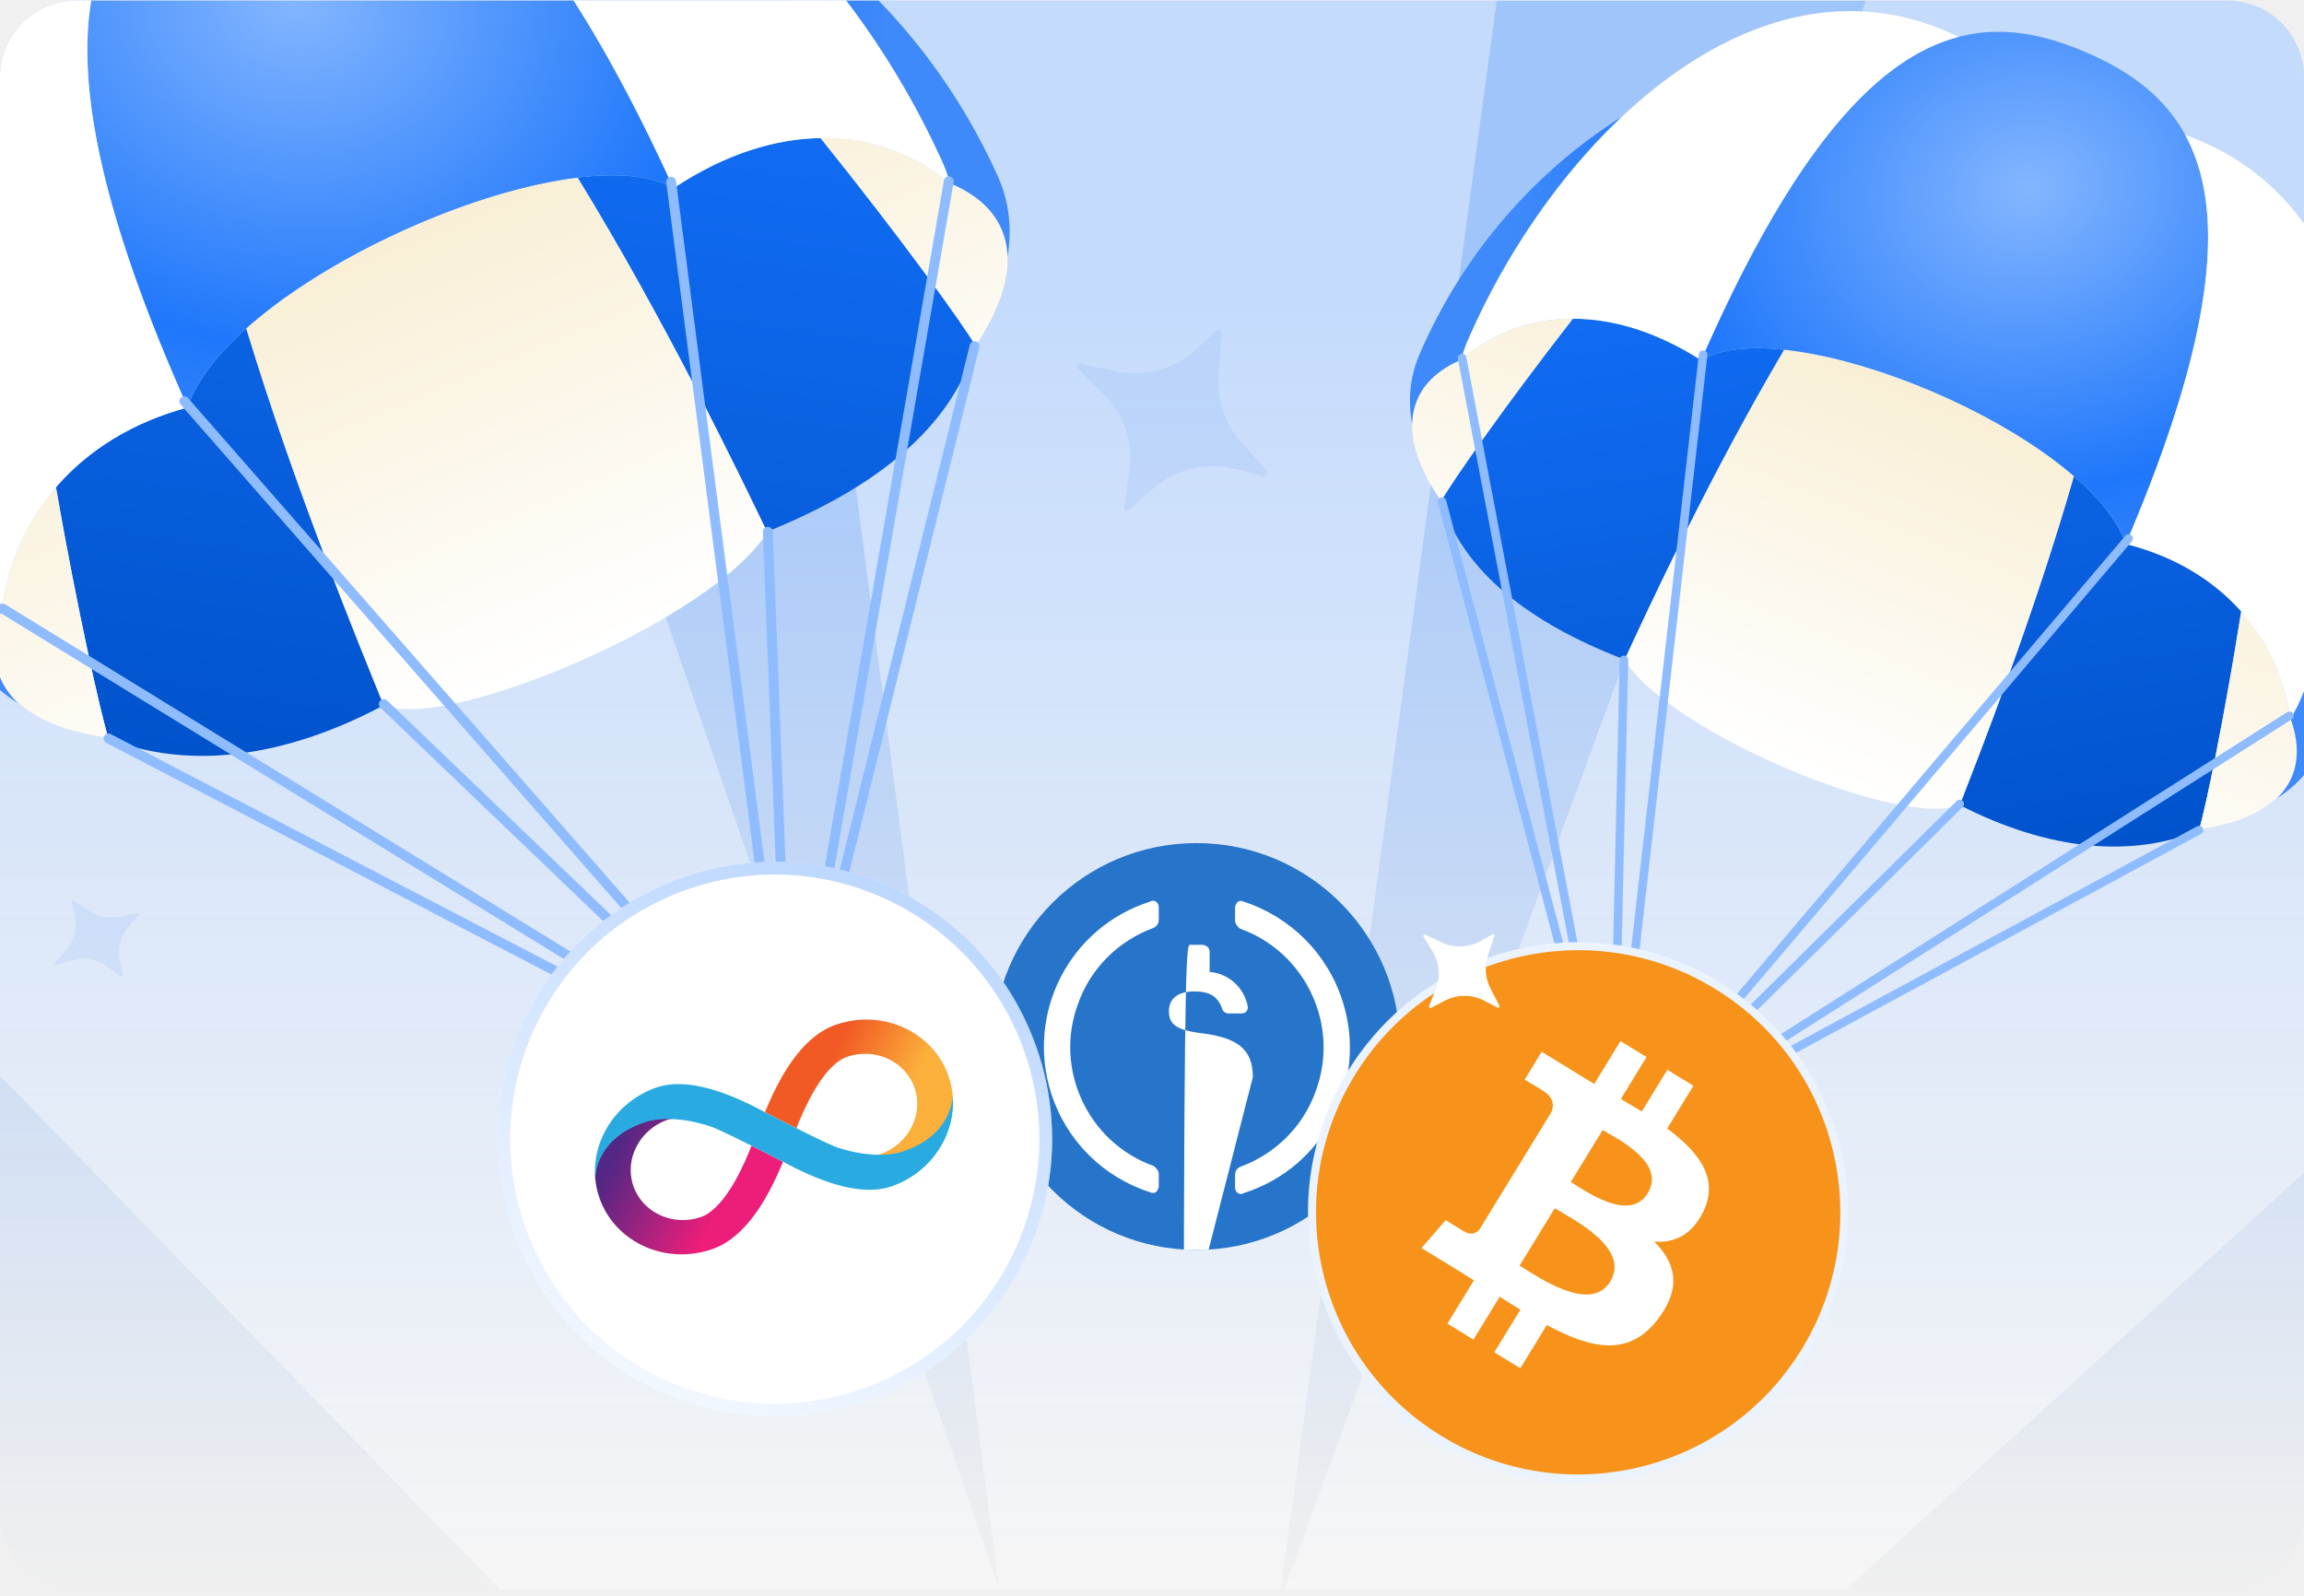
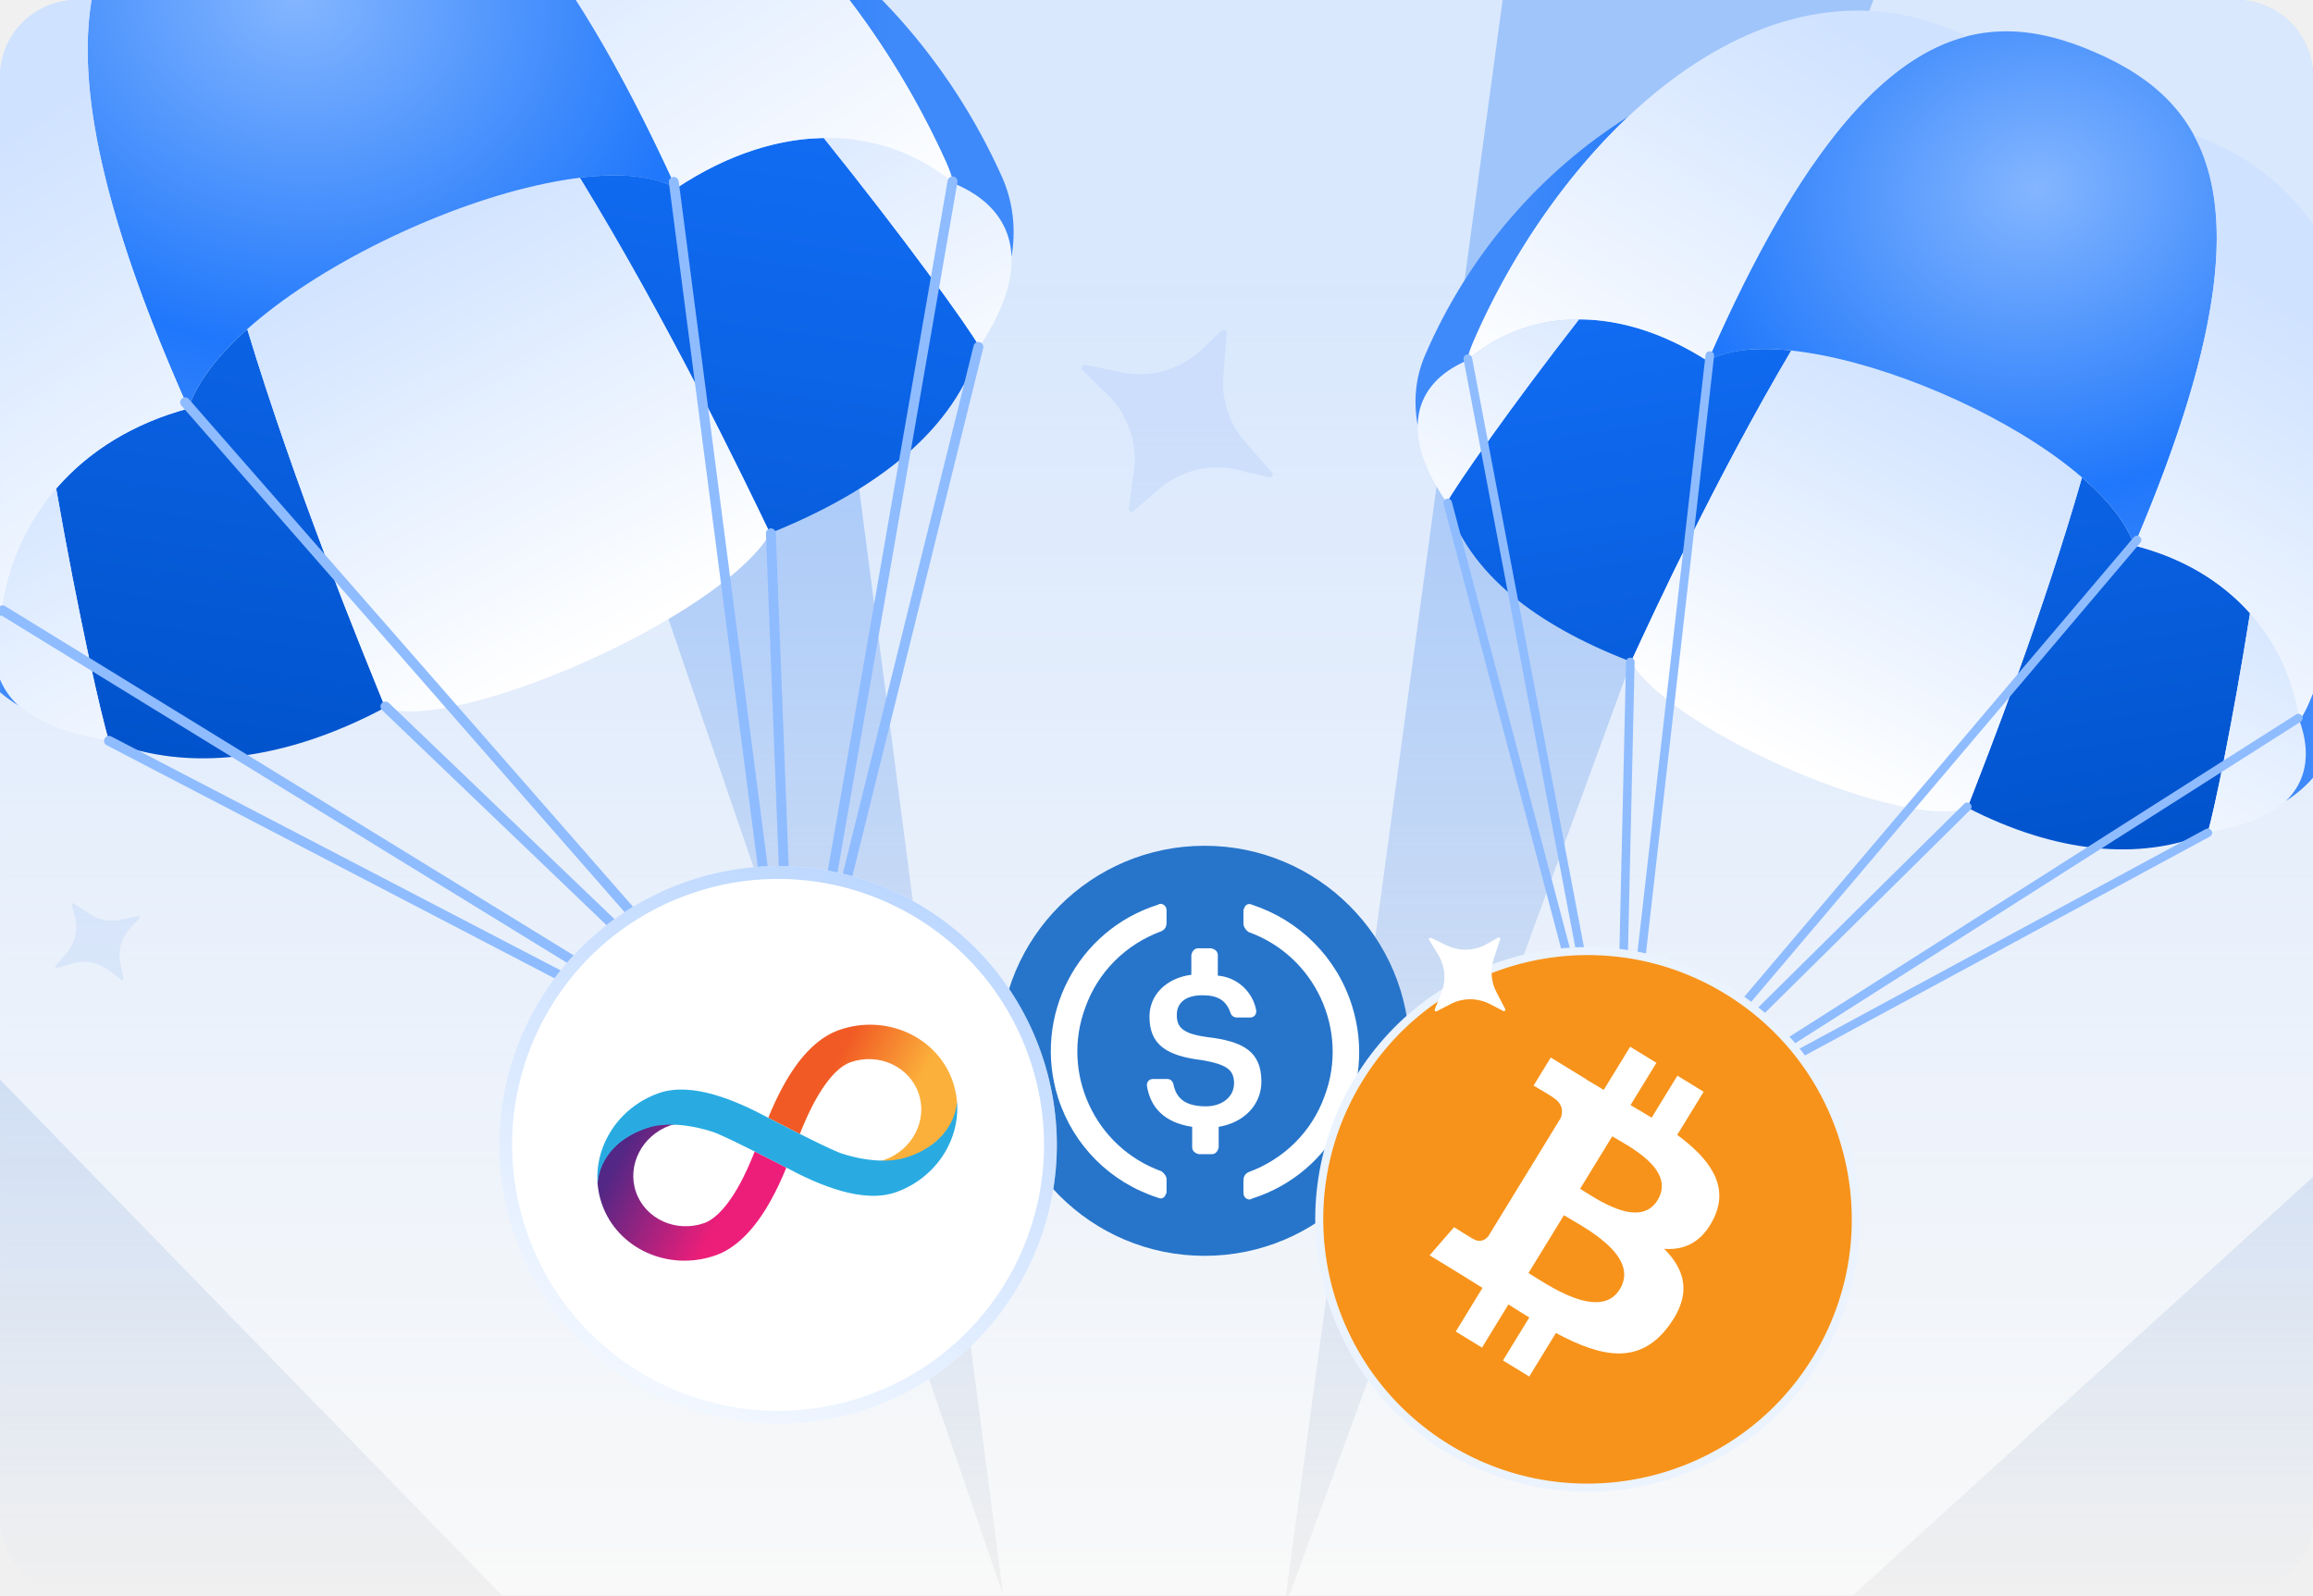
- <svg xmlns="http://www.w3.org/2000/svg" width="361" height="250" fill="none">
+ <svg xmlns="http://www.w3.org/2000/svg" width="361" height="249" fill="none">
  <g clip-path="url(#a)">
-     <rect width="361" height="249" y=".096" fill="url(#b)" fill-opacity=".7" rx="12" />
-     <g fill="#fff" opacity=".64">
-       <path d="m179.238 406.946 56.35-414.737-112.376.62 56.026 430.43z" opacity=".6" />
-       <path d="M181.763 355.377-108.006 57.595 61.587-27.913 194.25 358.955z" opacity=".6" />
-       <path d="M174.33 353.499 496.494 60.596 302.379-27.233 161.772 356.82z" opacity=".6" />
+     <rect width="361" height="249" x=".005" fill="url(#b)" fill-opacity=".7" rx="12" />
+     <path fill="#fff" d="m179.244 406.85 56.35-414.737-112.376.62 56.026 430.43V406.85Z" opacity=".6" />
+     <path fill="#fff" d="M181.769 355.281-108 57.5 61.593-28.008l132.663 386.867-12.487-3.578Z" opacity=".6" />
+     <path fill="#fff" d="M174.336 353.403 496.5 60.5 302.385-27.328 161.778 356.723l12.558-3.32Z" opacity=".6" />
+     <path fill="url(#c)" fill-rule="evenodd" d="M254.541 103.337c3.663-7.946 13.34-28.856 25.03-48.629-5.422-.576-10.028-.136-13.03 1.643v-.002c-7.021-4.503-13.873-6.5-20.096-6.501-10.503 13.477-19.131 25.807-20.637 28.597 3.487 11.112 13.919 19.07 28.424 24.7l.309.192Zm78.55-18.195c-1.201-3.526-4.129-7.155-8.144-10.626-6.298 21.994-14.704 43.316-17.886 51.543 13.687 7.042 26.878 8.387 37.488 3.947.948-3.054 3.975-17.587 6.62-34.294-4.393-4.929-10.49-8.665-18.078-10.57Zm12.711-52.151h-.001c.493 5.449.493 5.447.001 0Zm-50.009-21.569c-3.341 2.623-3.341 2.623.001 0h-.001Z" clip-rule="evenodd" />
+     <path fill="url(#d)" fill-rule="evenodd" d="M324.947 74.514c-11.283-9.761-31.145-18.29-45.376-19.807-11.691 19.774-21.368 40.683-25.031 48.629 7.231 11.531 43.618 26.466 52.521 22.721 3.182-8.227 11.59-29.554 17.886-51.543Zm26.161 21.584c-2.599 16.343-5.546 30.529-6.524 33.792 7.299-1.089 12.428-3.79 14.475-8.146 1.172-2.711 1.062-5.853-.168-9.279-.902-6.249-3.503-11.976-7.624-16.644l-.098-.11-.061.387ZM228.96 56.253c-3.34 1.45-5.705 3.521-6.878 6.23l-.077.187-.067.166-.062.166-.06.166-.056.169-.061.194-.048.168-.047.17-.043.166-.035.149-.036.17-.035.168-.01.054c-.02.107-.039.215-.056.325l-.025.174-.007.054c-.018.13-.032.262-.046.394l-.014.175-.005.055-.016.287-.008.185-.003.126c-.072 3.606 1.529 7.718 4.542 12.092 1.506-2.79 10.135-15.12 20.638-28.597-6.766-.003-12.792 2.353-17.485 6.407Z" clip-rule="evenodd" />
+     <path fill="url(#e)" fill-rule="evenodd" d="M254.13 18.196c-13.504 8.508-24.777 21.197-31.688 37.173-1.532 3.541-1.863 7.239-1.178 11.005.025-1.374.293-2.676.818-3.89 1.173-2.71 3.538-4.78 6.877-6.23.241-.973.567-1.941.981-2.9 5.608-12.96 14.069-25.614 24.19-35.158Zm115.603 51.717c-.475 13.366-4.038 27.459-9.401 39.853a18.369 18.369 0 0 1-1.441 2.7c1.23 3.427 1.34 6.569.167 9.278-.525 1.215-1.29 2.301-2.274 3.26 3.213-2.079 5.682-4.851 7.214-8.394 6.64-15.347 8.314-31.552 5.735-46.697Zm-36.642 15.228c22.72-53.134 12.043-69.132-6.184-77.017C308.68.239 289.71 3.41 266.54 56.349c13.683-8.107 60.688 11.59 66.551 28.792Z" clip-rule="evenodd" />
+     <path fill="url(#f)" fill-rule="evenodd" d="M342.395 21.044c6.104 11.179 5.283 29.985-9.304 64.095 14.805 3.72 23.936 14.404 25.8 27.326a18.42 18.42 0 0 0 1.441-2.7c14.027-32.421 15.748-76.46-17.937-88.721ZM306.885 5.68c-31.039-15.231-62.918 15.25-76.945 47.672-.414.96-.74 1.926-.98 2.9 9.009-7.782 22.925-9.307 37.58.095C281.415 22.36 294.559 8.886 306.885 5.68Z" clip-rule="evenodd" />
+     <path fill="#8FBCFF" fill-rule="evenodd" d="m263.053 168.468 43.525-43.038a.67.67 0 0 1 .941.953l-49.494 48.941 100.342-63.821a.67.67 0 0 1 .718 1.131l-91.603 58.261 76.754-41.491a.67.67 0 1 1 .636 1.177l-91.842 49.648-.001.001-.003.002-.003.001-.004.002-.001.001-.002.001-.002.001-.002.001-.002.002-.006.002-.001.001-.002.001-.003.001-.001.001-.003.001-.005.003-.003.001-.003.001-.004.002-.009.005-.006.002-.014.006h-.001l-.002.001-.005.002-.01.004-.006.002h-.001l-.008.003-.006.002h-.002l-.001.001-.007.002-.006.002h-.001l-.003.001-.001.001-.005.001-.004.001-.003.001-.003.001h-.002l-.003.001-.004.001-.003.001-.003.001h-.002l-.002.001h-.003l-.003.001-.004.001h-.002l-.001.001h-.003l-.003.001h-.003l-.004.001-.002.001h-.001l-.004.001h-.005l-.004.001h-.002l-.002.001-.005.001h-.003l-.004.001h-.004l-.006.001h-.002l-.004.001h-.004l-.006.001h-.002l-.005.001h-.008l-.003.001h-.011l-.005.001h-.012a.58.58 0 0 1-.125-.007h-.002l-.009-.001-.003-.001-.003-.001h-.006l-.003-.001-.002-.001-.006-.001-.017-.003-.015-.004-.009-.003-.007-.001-.009-.003h-.001v-.001l-.007-.001-.007-.003h-.002l-.002-.001-.004-.001-.002-.001-.001-.001h-.003l-.004-.002h-.003l-.001-.002h-.003l-.004-.002-.004-.002-.004-.001h-.001l-.002-.001-.004-.002-.005-.002-.003-.001-.004-.001-.004-.002-.004-.002-.003-.002-.004-.001-.004-.002-.004-.002-.004-.001-.003-.002-.003-.002-.005-.002-.003-.002-.003-.002-.004-.001-.004-.003-.005-.002-.002-.001-.002-.002-.006-.003-.003-.001-.055-.02-.011-.005-.002-.001h-.002l-.011-.005a.69.69 0 0 1-.24-.184v-.002l-.002-.003-.005-.005-.002-.002-.002-.002-.005-.008-.001-.002a.684.684 0 0 1-.084-.147l-.005-.015a.49.49 0 0 1-.034-.123l-.298-1.563-26.315-99.497a.67.67 0 0 1 1.294-.344l21.494 81.272-19.649-103.463a.67.67 0 0 1 1.317-.249l22.412 118.019 1.62-70.606a.67.67 0 0 1 1.339.032l-1.413 61.59 12.483-109.504a.67.67 0 0 1 1.331.152l-13.908 121.989 79.391-93.66a.67.67 0 1 1 1.021.865l-70.974 83.731Z" clip-rule="evenodd" />
+     <path fill="url(#g)" fill-rule="evenodd" d="M120.213 83.296c-4.363-9.086-15.888-32.998-29.711-55.562 6.235-.763 11.549-.339 15.039 1.656v-.002c8.007-5.314 15.863-7.738 23.031-7.852 12.341 15.335 22.503 29.382 24.288 32.57-3.816 12.861-15.688 22.218-32.296 28.964l-.351.226Zm-90.81-19.54c1.32-4.083 4.627-8.316 9.188-12.387 7.652 25.221 17.72 49.63 21.534 59.048-15.639 8.36-30.809 10.147-43.11 5.224-1.148-3.5-4.897-20.186-8.246-39.383 4.972-5.757 11.928-10.17 20.633-12.502ZM13.82 3.913c-.469 6.285-.47 6.284 0 0Zm57.214-25.748c3.896 2.962 3.896 2.962 0 0Z" clip-rule="evenodd" />
+     <path fill="url(#h)" fill-rule="evenodd" d="M38.591 51.368c12.822-11.448 35.547-21.63 51.912-23.635 13.823 22.566 25.347 46.477 29.71 55.563-8.121 13.413-49.765 31.273-60.087 27.121-3.815-9.42-13.885-33.834-21.535-59.05ZM8.847 76.703c3.29 18.778 6.94 35.066 8.126 38.806-8.428-1.122-14.385-4.141-16.821-9.122-1.4-3.101-1.33-6.722.025-10.691.926-7.215 3.82-13.858 8.482-19.309l.11-.13.078.446ZM148.83 28.6c3.873 1.609 6.635 3.953 8.035 7.052l.092.214.08.19.075.19.071.19.068.194.074.223.059.192.057.195.052.19.043.171.045.195.043.193.012.062c.026.123.049.248.071.374l.032.2.009.062c.023.15.041.301.059.453l.02.201.007.064c.008.11.017.22.023.33l.013.213.006.144c.149 4.153-1.622 8.918-5.014 14.011-1.785-3.185-11.947-17.233-24.289-32.568 7.794-.125 14.777 2.48 20.257 7.065Z" clip-rule="evenodd" />
+     <path fill="url(#i)" fill-rule="evenodd" d="M119.148-14.785c15.709 9.557 28.923 23.97 37.173 42.246 1.829 4.052 2.276 8.305 1.555 12.656-.054-1.582-.386-3.077-1.013-4.466-1.399-3.1-4.161-5.442-8.034-7.053a21.176 21.176 0 0 0-1.182-3.32c-6.694-14.83-16.668-29.252-28.499-40.063ZM-13.08 46.875c.788 15.387 5.148 31.556 11.548 45.736a21.238 21.238 0 0 0 1.71 3.085c-1.356 3.968-1.425 7.59-.026 10.69.627 1.389 1.528 2.626 2.679 3.713-3.74-2.337-6.633-5.485-8.462-9.538-7.925-17.558-10.146-36.194-7.449-53.686Zm42.483 16.88C2.272 2.96 14.283-15.661 35.135-25.074c20.853-9.412 42.762-6.102 70.407 54.46-15.908-9.091-69.697 14.447-76.14 34.367Z" clip-rule="evenodd" />
+     <path fill="url(#j)" fill-rule="evenodd" d="M17.528-9.91C10.7 3.077 11.985 24.725 29.403 63.753 12.417 68.304 2.092 80.776.178 95.695a21.252 21.252 0 0 1-1.71-3.084C-18.274 55.519-21.052 4.822 17.528-9.91Zm40.627-18.337c35.478-18.105 72.75 16.43 89.492 53.523a21.183 21.183 0 0 1 1.182 3.323c-10.518-8.801-26.575-10.306-43.287.788C87.794-9.493 72.41-24.777 58.155-28.247Z" clip-rule="evenodd" />
+     <path fill="#8FBCFF" fill-rule="evenodd" d="m111.584 158.474-50.913-48.789a.772.772 0 0 0-1.067 1.115l57.896 55.48L.764 94.577a.773.773 0 0 0-.807 1.316l106.57 65.457-89.162-46.409a.77.77 0 1 0-.712 1.368l106.689 55.532.001.001.004.001.003.002.005.002.001.001.002.001.003.002h.001l.004.002.006.003.002.001.001.001.003.001.002.001.003.002.007.002.003.002.003.001.005.002.011.005.006.003.016.007h.004l.006.003.012.004.006.002.002.001.009.003.007.002h.002l.001.001.008.003.007.001.002.001.003.001h.001l.005.002.005.001.004.001.003.001h.003l.003.001.005.002h.004l.003.001h.002l.003.001.003.001h.004l.005.002h.003l.003.001.003.001h.004l.005.001h.001l.002.001.005.001h.005l.005.001h.002l.003.001.005.001h.003l.005.001h.005l.007.001h.002l.005.001h.005l.007.001h.001l.007.001h.008l.004.001h.013l.005.001h.014a.78.78 0 0 0 .145-.01l.001-.001.011-.001.003-.001.004-.001.007-.001.003-.001.002-.001.007-.001.019-.004.018-.005.011-.003.007-.002.011-.003.001-.001.007-.002.009-.003.002-.001h.002l.005-.002.002-.001.002-.001.004-.001.003-.001.004-.001.002-.002h.003l.004-.002.005-.002.004-.001.002-.002h.002l.005-.003.005-.002.004-.001.004-.002.005-.002.004-.002.003-.002.006-.002.004-.002.005-.002.004-.002.003-.002.004-.002.006-.003.003-.002.004-.002.004-.002.005-.003.006-.003.002-.001.001-.002.008-.003.003-.002a.681.681 0 0 0 .063-.024l.013-.006.002-.001h.002l.013-.006v-.001a.756.756 0 0 0 .272-.216l.001-.001.002-.004.006-.006.002-.002.002-.003.006-.009.001-.002a.746.746 0 0 0 .094-.171l.006-.017a.67.67 0 0 0 .037-.143l.314-1.805 28.516-115.086a.771.771 0 0 0-1.497-.372l-23.291 94.004 20.765-119.532a.772.772 0 0 0-1.521-.263L124.225 164.51l-3.14-81.301a.771.771 0 0 0-1.542.06l2.74 70.92-16.357-125.911a.771.771 0 0 0-1.529.199l18.222 140.267-93.14-106.452a.771.771 0 1 0-1.16 1.015l83.265 95.167Z" clip-rule="evenodd" />
+     <path fill="#77A8F2" d="M11.197 141.236a.21.21 0 0 1 .318-.227l2.51 1.65a6.284 6.284 0 0 0 4.807.884l2.748-.607a.21.21 0 0 1 .2.346l-1.482 1.62a6.284 6.284 0 0 0-1.497 5.608l.494 2.216a.21.21 0 0 1-.33.213l-2.098-1.571a6.283 6.283 0 0 0-5.547-.996l-2.415.713c-.2.059-.354-.178-.22-.337l1.694-1.986a6.285 6.285 0 0 0 1.303-5.644l-.485-1.882Z" opacity=".15" />
+     <g clip-path="url(#k)">
+       <circle cx="188.005" cy="164" r="32" fill="#2775CA" />
+       <path fill="#fff" d="M196.87 168.799c0-4.667-2.8-6.267-8.4-6.933-4-.534-4.8-1.6-4.8-3.467s1.334-3.067 4-3.067c2.4 0 3.734.8 4.4 2.8.134.4.534.667.934.667h2.133c.533 0 .933-.4.933-.933v-.134a6.66 6.66 0 0 0-6-5.466v-3.2c0-.534-.4-.934-1.066-1.067h-2c-.534 0-.934.4-1.067 1.067v3.066c-4 .534-6.533 3.2-6.533 6.534 0 4.4 2.666 6.133 8.266 6.8 3.734.666 4.934 1.466 4.934 3.6 0 2.133-1.867 3.6-4.4 3.6-3.467 0-4.667-1.467-5.067-3.467-.133-.533-.533-.8-.933-.8h-2.267c-.533 0-.933.4-.933.933v.134c.533 3.333 2.666 5.733 7.066 6.4v3.2c0 .533.4.933 1.067 1.066h2c.533 0 .933-.4 1.067-1.066v-3.2c4-.667 6.666-3.467 6.666-7.067Z" />
+       <path fill="#fff" d="M181.27 182.8c-10.4-3.734-15.733-15.334-11.866-25.6 2-5.6 6.4-9.867 11.866-11.867.534-.267.8-.667.8-1.333v-1.867c0-.533-.266-.933-.8-1.067-.133 0-.4 0-.533.134-12.667 4-19.6 17.466-15.6 30.133 2.4 7.467 8.133 13.2 15.6 15.6.533.267 1.067 0 1.2-.533.133-.134.133-.267.133-.534V184c0-.4-.4-.934-.8-1.2Zm14.134-41.6c-.534-.267-1.067 0-1.2.533-.134.133-.134.267-.134.533v1.867c0 .533.4 1.067.8 1.333 10.4 3.734 15.734 15.334 11.867 25.6-2 5.6-6.4 9.867-11.867 11.867-.533.267-.8.667-.8 1.333v1.867c0 .533.267.933.8 1.067.134 0 .4 0 .534-.134 12.666-4 19.6-17.466 15.6-30.133-2.4-7.6-8.267-13.333-15.6-15.733Z" />
    </g>
-     <path fill="url(#c)" fill-rule="evenodd" d="M254.536 103.432c3.663-7.946 13.34-28.857 25.03-48.629-5.422-.577-10.028-.136-13.03 1.642v-.001c-7.021-4.503-13.873-6.5-20.095-6.502-10.504 13.478-19.132 25.808-20.638 28.598 3.487 11.111 13.919 19.07 28.425 24.7zm78.55-18.195c-1.201-3.526-4.129-7.155-8.143-10.626-6.299 21.994-14.705 43.316-17.887 51.542 13.687 7.043 26.878 8.387 37.488 3.948.949-3.054 3.975-17.587 6.621-34.294-4.394-4.929-10.491-8.665-18.079-10.57m12.711-52.152h-.001q.74 8.174.001 0m-50.008-21.568q-5.012 3.935 0 0" clip-rule="evenodd" />
-     <path fill="url(#d)" fill-rule="evenodd" d="M324.943 74.61c-11.284-9.762-31.146-18.291-45.377-19.808-11.691 19.774-21.368 40.684-25.031 48.629 7.231 11.531 43.618 26.466 52.521 22.721 3.182-8.227 11.59-29.554 17.887-51.543m26.16 21.583c-2.599 16.343-5.546 30.53-6.524 33.792 7.299-1.089 12.428-3.79 14.475-8.146 1.172-2.711 1.062-5.853-.168-9.279-.902-6.249-3.503-11.976-7.624-16.643l-.098-.111zM228.955 56.348c-3.34 1.45-5.705 3.521-6.878 6.23l-.077.187-.067.166-.062.166-.06.166-.056.169-.06.195-.049.167-.047.17-.043.166-.035.149-.036.17-.035.168-.009.054a8 8 0 0 0-.057.325l-.025.174-.007.054q-.026.195-.045.394l-.015.175-.005.055-.016.287-.008.185-.003.126c-.072 3.606 1.529 7.718 4.542 12.092 1.506-2.79 10.135-15.12 20.638-28.597-6.766-.003-12.791 2.353-17.485 6.407" clip-rule="evenodd" />
-     <path fill="url(#e)" fill-rule="evenodd" d="M254.125 18.29c-13.504 8.509-24.776 21.198-31.688 37.173-1.532 3.542-1.863 7.24-1.178 11.005.025-1.373.293-2.675.819-3.89 1.172-2.709 3.537-4.78 6.876-6.23q.36-1.46.982-2.898c5.607-12.962 14.068-25.615 24.189-35.16m115.603 51.718c-.475 13.365-4.038 27.459-9.401 39.853a18.4 18.4 0 0 1-1.441 2.7c1.23 3.426 1.34 6.569.168 9.278a10.2 10.2 0 0 1-2.275 3.259c3.214-2.079 5.682-4.851 7.214-8.393 6.64-15.347 8.314-31.552 5.735-46.697m-36.642 15.228c22.72-53.134 12.043-69.132-6.184-77.017-18.227-7.886-37.197-4.715-60.367 48.225 13.683-8.107 60.688 11.59 66.551 28.792" clip-rule="evenodd" />
-     <path fill="#fff" fill-rule="evenodd" d="M342.39 21.14c6.104 11.178 5.283 29.984-9.304 64.095 14.805 3.719 23.936 14.403 25.8 27.325a18.5 18.5 0 0 0 1.442-2.7c14.026-32.42 15.747-76.46-17.938-88.72M306.88 5.777c-31.039-15.232-62.918 15.25-76.944 47.672q-.622 1.439-.981 2.9c9.009-7.782 22.925-9.307 37.58.095C281.41 22.456 294.554 8.982 306.88 5.777" clip-rule="evenodd" />
-     <path fill="#8FBCFF" fill-rule="evenodd" d="m263.048 168.563 43.525-43.038a.67.67 0 1 1 .941.953l-49.494 48.94 100.342-63.82a.67.67 0 0 1 .719 1.131l-91.604 58.261 76.754-41.492a.669.669 0 1 1 .636 1.178l-91.842 49.648-.001.001-.003.001-.003.002-.004.002-.001.001-.002.001-.002.001-.002.001-.002.001-.006.003-.001.001h-.002l-.002.002h-.002l-.002.002-.006.002-.003.002-.003.001h.001l-.005.002-.009.004-.006.003-.014.006h-.001l-.002.001-.005.002-.01.003-.006.002-.001.001-.008.003-.006.002h-.001l-.002.001-.007.002-.006.002h-.001l-.003.001h-.001v.001l-.004.001-.005.001-.003.001h-.002l-.002.001h-.001l-.003.001-.004.001-.003.001h-.003l-.001.001h-.003l-.003.001-.003.001-.004.001h-.003l-.003.001-.003.001h-.003l-.004.001h-.002l-.001.001h-.004l-.002.001h-.003l-.004.001h-.001l-.003.001h-.006l-.002.001h-.004l-.001.001h-.003l-.006.001h-.001l-.005.001h-.004l-.006.001h-.001l-.006.001h-.011l-.002.001h-.009l-.005.001h-.011a.7.7 0 0 1-.126-.007h-.002l-.009-.002h-.003l-.003-.001-.006-.001-.003-.001h-.002l-.006-.001-.016-.003-.016-.004-.009-.003-.006-.002-.01-.002-.001-.001-.006-.001-.008-.003-.002-.001h-.001l-.005-.001-.002-.001-.001-.001-.003-.001-.004-.001-.003-.001-.001-.001h-.002l-.001-.001-.004-.001-.004-.002-.003-.001-.002-.001h-.002v-.001l-.004-.001-.005-.002-.003-.001-.003-.002-.005-.002-.003-.001-.004-.002-.004-.001-.004-.002-.004-.002-.004-.002-.003-.001-.003-.002-.005-.003-.003-.002-.003-.001-.003-.001-.005-.003-.005-.003-.002-.001-.002-.001-.006-.003-.003-.001-.055-.02-.011-.005-.002-.001-.002-.001-.011-.004v-.001a.66.66 0 0 1-.239-.184l-.001-.001-.002-.003-.005-.005-.002-.002-.001-.002-.006-.009v-.001a.7.7 0 0 1-.085-.147l-.005-.015a.5.5 0 0 1-.034-.123l-.298-1.563-26.315-99.497a.67.67 0 0 1 1.294-.344l21.494 81.271L228.43 56.204a.67.67 0 0 1 1.316-.25l22.412 118.02 1.62-70.606a.67.67 0 0 1 1.339.031l-1.413 61.591 12.483-109.504a.67.67 0 0 1 1.331.151l-13.908 121.99 79.391-93.66a.67.67 0 1 1 1.021.865z" clip-rule="evenodd" />
-     <path fill="url(#f)" fill-rule="evenodd" d="M120.208 83.391c-4.363-9.086-15.888-32.999-29.71-55.563 6.234-.762 11.548-.338 15.038 1.657l.001-.002c8.006-5.314 15.862-7.738 23.03-7.852 12.342 15.335 22.503 29.382 24.288 32.569-3.816 12.862-15.688 22.218-32.296 28.964zm-90.81-19.54c1.32-4.083 4.627-8.316 9.188-12.388 7.652 25.222 17.72 49.631 21.534 59.049-15.638 8.359-30.809 10.146-43.11 5.224-1.148-3.5-4.896-20.186-8.246-39.383 4.972-5.757 11.928-10.17 20.633-12.502M13.814 4.006q-.704 9.428 0 0M71.03-21.74q5.843 4.441-.001 0" clip-rule="evenodd" />
-     <path fill="url(#g)" fill-rule="evenodd" d="M38.587 51.463c12.82-11.447 35.546-21.63 51.911-23.635 13.824 22.566 25.347 46.477 29.71 55.563-8.121 13.413-49.765 31.274-60.087 27.121-3.815-9.419-13.884-33.834-21.534-59.049M8.842 76.798c3.29 18.778 6.94 35.066 8.126 38.807-8.428-1.123-14.385-4.142-16.821-9.123-1.4-3.101-1.33-6.722.026-10.69.925-7.216 3.819-13.859 8.481-19.31l.11-.13zm139.982-48.103c3.873 1.609 6.635 3.953 8.035 7.053l.092.213.08.19.075.19.071.19.068.194.074.223.059.192.057.195.052.19.043.171.045.195.043.193.012.063q.04.184.071.373l.032.2.009.062q.033.226.06.453l.019.202.007.063.024.33.012.213.006.144c.149 4.153-1.622 8.919-5.014 14.011-1.785-3.185-11.947-17.233-24.289-32.567 7.794-.125 14.777 2.48 20.257 7.064" clip-rule="evenodd" />
-     <path fill="url(#h)" fill-rule="evenodd" d="M119.143-14.69c15.709 9.557 28.923 23.97 37.173 42.247 1.829 4.052 2.276 8.305 1.555 12.656-.054-1.582-.385-3.077-1.013-4.466-1.399-3.1-4.161-5.443-8.033-7.053a21 21 0 0 0-1.183-3.321c-6.693-14.829-16.668-29.252-28.499-40.063M-13.085 46.97c.788 15.387 5.148 31.557 11.548 45.737a21 21 0 0 0 1.71 3.084c-1.356 3.97-1.425 7.591-.026 10.69.627 1.39 1.528 2.627 2.679 3.714-3.74-2.337-6.633-5.486-8.462-9.538-7.925-17.559-10.146-36.194-7.449-53.687m42.483 16.88C2.267 3.056 14.278-15.565 35.13-24.977c20.853-9.412 42.763-6.102 70.407 54.46C89.629 20.391 35.84 43.928 29.398 63.85" clip-rule="evenodd" />
-     <path fill="#fff" fill-rule="evenodd" d="M17.523-9.814C10.694 3.173 11.98 24.82 29.398 63.848 12.412 68.4 2.087 80.872.173 95.791a21 21 0 0 1-1.71-3.084c-16.742-37.092-19.52-87.79 19.06-102.521M58.15-28.151c35.479-18.106 72.75 16.43 89.492 53.523a21.3 21.3 0 0 1 1.183 3.323c-10.519-8.801-26.576-10.307-43.288.788C87.79-9.398 72.406-24.682 58.15-28.151" clip-rule="evenodd" />
-     <path fill="#8FBCFF" fill-rule="evenodd" d="M111.579 158.569 60.667 109.78a.77.77 0 1 0-1.068 1.114l57.896 55.48L.759 94.672a.773.773 0 0 0-.807 1.316l106.57 65.456-89.162-46.408a.77.77 0 1 0-.712 1.368l106.689 55.531.001.001.004.002.003.001.005.003.001.001.002.001.003.001.002.001.003.002.006.003h.002l.001.001.003.002h.002l.003.002.007.003.003.002.003.001.005.002.011.005.007.003.016.006.001.001h.002l.006.003.012.004.006.002h.002l.01.004.006.002h.002l.001.001.008.002.007.002.002.001h.003l.002.001.004.001.005.002.004.001h.003l.002.001h.001l.004.001.005.001.003.001.003.001h.002l.003.001.003.001h.004l.005.001.001.001h.002l.003.001h.004l.003.001.005.001h.002l.001.001h.007l.003.001.005.001h.002l.003.001h.005l.002.001h.007l.001.001h.004l.006.001h.002l.005.001h.005l.007.001h.001l.007.001h.012l.003.001h.016l.006.001.004-.001.001.001h.002a.7.7 0 0 0 .145-.011h.001l.011-.002.003-.001h.004l.007-.001.003-.001.002-.001.007-.001.02-.004.017-.005.011-.004.007-.001.011-.004h.002l.007-.002.009-.003.001-.001.002-.001.006-.001.001-.001.002-.001.004-.001.003-.002h.004l.002-.002h.002l.001-.001.004-.002.005-.002.004-.001.002-.001H124v-.001l.005-.002.005-.002.004-.001.004-.002.005-.002.004-.003.004-.001.005-.002.004-.002.005-.003.004-.002.003-.001.004-.003.006-.002.003-.003.004-.001.004-.002.005-.003.006-.003.002-.001.002-.002.007-.004.004-.001.063-.024.012-.006.002-.001.002-.001.013-.005v-.001a.8.8 0 0 0 .273-.216v-.002l.002-.003.006-.006.002-.002.002-.003.007-.01v-.001a.8.8 0 0 0 .094-.171l.006-.017a.6.6 0 0 0 .037-.143l.314-1.806L153.45 54.419a.771.771 0 0 0-1.497-.372l-23.291 94.004 20.765-119.532a.772.772 0 0 0-1.521-.263l-23.685 136.349-3.141-81.302a.77.77 0 0 0-1.542.061l2.74 70.92-16.357-125.911a.771.771 0 0 0-1.529.198l18.222 140.268-93.14-106.452a.771.771 0 1 0-1.16 1.014z" clip-rule="evenodd" />
-     <path fill="#77A8F2" d="M190.66 51.704a.467.467 0 0 1 .786.376l-.521 6.684a14.03 14.03 0 0 0 3.448 10.347l4.148 4.718a.468.468 0 0 1-.461.763l-4.762-1.151a14.02 14.02 0 0 0-12.573 3.113l-3.801 3.353a.467.467 0 0 1-.772-.415l.811-5.793a14.02 14.02 0 0 0-4.026-11.914l-3.997-3.953c-.33-.327-.033-.884.423-.79l5.707 1.17a14.02 14.02 0 0 0 12.433-3.533z" opacity=".16" />
-     <path fill="#77A8F2" d="M11.192 141.332a.21.21 0 0 1 .318-.228l2.51 1.65a6.28 6.28 0 0 0 4.807.885l2.748-.607a.21.21 0 0 1 .2.346l-1.482 1.62a6.28 6.28 0 0 0-1.497 5.607l.493 2.217a.21.21 0 0 1-.33.213l-2.097-1.571a6.28 6.28 0 0 0-5.547-.997l-2.416.714c-.2.059-.354-.178-.218-.337l1.693-1.987a6.28 6.28 0 0 0 1.303-5.643z" opacity=".15" />
-     <g clip-path="url(#i)">
-       <circle cx="187.472" cy="163.994" r="31.879" fill="#2775CA" />
-       <path fill="#fff" d="M196.304 168.775c0-4.649-2.79-6.243-8.369-6.907-3.985-.531-4.782-1.594-4.782-3.454 0-1.859 1.329-3.054 3.985-3.054 2.391 0 3.72.796 4.384 2.789a1 1 0 0 0 .93.664h2.125c.531 0 .93-.399.93-.93v-.133a6.636 6.636 0 0 0-5.978-5.445v-3.188c0-.532-.398-.93-1.062-1.063h-1.993c-.531 0-.93.398-1. 063 1.063v3.055c-3.985.531-6.508 3.187-6.508 6.508 0 4.384 2.656 6.11 8.235 6.775 3.72.664 4.915 1.461 4.915 3.586s-1.86 3.587-4.383 3.587c-3.454 0-4.65-1.462-5.048-3.454-.133-.531-.531-.797-.93-.797h-2.258a.91.91 0 0 0-.93.93v.133c.532 3.32 2.657 5.711 7.04 6.376v3.187c0 .532.399.93 1.063 1.063h1.992c.532 0 .93-.398 1.063-1.063v-3.187c3.985-.665 6.642-3.454 6.642-7.041" />
-       <path fill="#fff" d="M180.763 182.723c-10.361-3.719-15.675-15.276-11.822-25.504 1.992-5.579 6.376-9.829 11.822-11.822.531-.265.796-.664.796-1.328v-1.859c0-.532-.265-.93-.796-1.063-.133 0-.399 0-.532.133-12.619 3.985-19.526 17.401-15.541 30.019 2.391 7.439 8.103 13.151 15.541 15.542.532.265 1.063 0 1.196-.532.132-.132.132-.265.132-.531v-1.86c0-.398-.398-.929-.796-1.195m14.08-41.443c-.532-.266-1.063 0-1.196.531-.133.133-.133.266-.133.531v1.86c0 .531.399 1.063.797 1.328 10.361 3.719 15.674 15.276 11.822 25.504-1.992 5.579-6.376 9.829-11.822 11.822-.531.265-.797.664-.797 1.328v1.86c0 .531.266.93.797 1.062.133 0 .399 0 .532-.132 12.618-3.985 19.526-17.401 15.541-30.02-2.391-7.572-8.236-13.283-15.541-15.674" />
+     <g clip-path="url(#l)">
+       <path fill="#F7931A" stroke="#EBF3FF" stroke-width="1.25" d="m283.472 212.173-.108.177c-12.12 19.576-37.801 25.697-57.463 13.655-19.712-12.073-25.907-37.848-13.831-57.562h.001c12.073-19.719 37.849-25.914 57.564-13.84 19.719 12.076 25.914 37.853 13.837 57.57Z" />
+       <path fill="#fff" d="M267.468 190.162c2.506-5.141-.688-9.334-5.695-13.038l4.124-6.733-4.1-2.51-4.015 6.556c-1.077-.66-2.192-1.313-3.3-1.962l4.043-6.599-4.097-2.509-4.124 6.731c-.898-.525-1.78-1.043-2.63-1.563l.012-.021-5.652-3.464-2.68 4.378s3.062 1.796 2.978 1.821c1.66 1.017 1.61 2.312 1.258 3.24l-4.698 7.671c.114.07.261.167.416.294-.137-.084-.282-.174-.434-.265l-6.583 10.746c-.392.478-1.21 1.123-2.371.414.024.079-2.979-1.825-2.979-1.825l-3.813 4.396 5.335 3.267c.992.609 1.958 1.224 2.914 1.817l-4.17 6.811 4.095 2.508 4.126-6.738c1.111.712 2.193 1.387 3.256 2.037l-4.11 6.706 4.1 2.51 4.165-6.798c7.133 3.825 13.02 5.044 17.582-1.061 3.675-4.914 2.647-8.74-.689-12.075 3.118.246 5.91-.976 7.737-4.741l-.001-.002v.001Zm-14.654 11.049c-3.115 5.09-11.475-.826-14.255-2.524l5.528-9.023c2.778 1.703 11.979 6.239 8.727 11.547Zm5.891-13.898c-2.837 4.629-9.775-.362-12.089-1.779l5.013-8.183c2.314 1.417 10.033 5.133 7.076 9.962Z" />
    </g>
-     <g clip-path="url(#j)">
-       <path fill="#F7931A" stroke="#EBF3FF" stroke-width="1.25" d="m282.829 211.758-.107.175c-12.072 19.498-37.65 25.595-57.233 13.601-19.633-12.024-25.804-37.696-13.775-57.331 12.025-19.64 37.698-25.81 57.333-13.784 19.641 12.027 25.81 37.701 13.782 57.339Z" />
-       <path fill="#fff" d="M266.89 189.835c2.497-5.12-.684-9.297-5.672-12.987l4.108-6.706-4.084-2.5-3.999 6.53a193 193 0 0 0-3.287-1.954l4.027-6.573-4.081-2.499-4.108 6.704a153 153 0 0 1-2.619-1.556l.012-.021-5.63-3.451-2.67 4.361s3.051 1.789 2.967 1.813c1.653 1.014 1.603 2.303 1.253 3.228l-4.679 7.64c.113.071.259.167.414.293q-.206-.126-.432-.263l-6.557 10.703c-.391.476-1.205 1.119-2.362.413.024.078-2.968-1.818-2.968-1.818l-3.797 4.378 5.313 3.254c.988.607 1.951 1.219 2.903 1.81l-4.153 6.785 4.078 2.498 4.111-6.712c1.105.709 2.183 1.382 3.242 2.029l-4.093 6.679 4.083 2.5 4.149-6.77c7.105 3.81 12.968 5.023 17.512-1.057 3.661-4.895 2.637-8.706-.686-12.028 3.106.245 5.886-.972 7.707-4.722l-.001-.002zm-14.595 11.005c-3.103 5.071-11.43-.822-14.199-2.514l5.506-8.987c2.767 1.696 11.931 6.214 8.693 11.501m5.867-13.843c-2.826 4.611-9.736-.36-12.041-1.772l4.993-8.15c2.305 1.411 9.994 5.112 7.048 9.922" />
+     <path fill="#fff" d="M233.818 146.337a.223.223 0 0 1 .322.264l-1.006 3.038a6.693 6.693 0 0 0 .415 5.19l1.382 2.661c.101.193-.107.401-.301.301l-2.075-1.078a6.69 6.69 0 0 0-6.183.005l-2.145 1.119a.223.223 0 0 1-.31-.28l1.038-2.592a6.694 6.694 0 0 0-.504-5.983l-1.4-2.289c-.116-.189.086-.413.286-.318l2.511 1.195a6.697 6.697 0 0 0 6.167-.215l1.803-1.018Z" />
+     <g clip-path="url(#m)">
+       <circle cx="121.435" cy="178.683" r="43.5" fill="#fff" transform="rotate(-19.294 121.435 178.683)" />
+       <circle cx="121.435" cy="178.683" r="42.5" stroke="url(#n)" stroke-opacity=".6" stroke-width="2" transform="rotate(-19.294 121.435 178.683)" />
+       <path fill="url(#o)" d="M130.959 160.756c-3.06 1.071-5.858 3.775-8.325 8.035-1.171 2.019-2.078 4.06-2.731 5.668l.013.006-.004-.009s2.35 1.225 4.925 2.518c.603-1.538 1.503-3.661 2.677-5.702 2.195-3.788 4.039-5.071 5.208-5.48 4.401-1.541 9.17.624 10.64 4.822 1.46 4.17-.927 8.841-5.309 10.406a4.27 4.27 0 0 1-.812.18c1.472.09 2.987-.001 4.299-.46 8.059-2.822 7.835-8.521 7.809-8.93a12.683 12.683 0 0 0-.668-3.068c-2.438-6.963-10.394-10.551-17.722-7.986Z" />
+       <path fill="url(#p)" d="M111.673 195.928c3.06-1.071 5.858-3.775 8.325-8.035 1.171-2.019 2.078-4.06 2.731-5.668l-.013-.006.004.009s-2.35-1.226-4.925-2.518c-.603 1.538-1.503 3.661-2.677 5.702-2.195 3.788-4.039 5.071-5.208 5.48-4.404 1.531-9.173-.634-10.643-4.832-1.46-4.17.927-8.84 5.308-10.405.2-.07.466-.132.812-.18-1.472-.091-2.987.001-4.298.46-8.06 2.821-7.826 8.518-7.813 8.921.095 1.032.314 2.053.669 3.068 2.444 6.981 10.4 10.569 17.728 8.004Z" />
+       <path fill="#29ABE2" d="M141.484 180.633c-4.161 1.342-9.561-.341-10.713-.826-2.979-1.256-10.135-4.968-10.697-5.263-5.29-2.86-12.112-5.738-17.264-3.935l-.009.004-.01.003c-6.243 2.217-10.046 8.209-9.513 14.239-.023-.399.201-6.371 7.832-8.833 4.16-1.342 9.596.381 10.757.863 2.979 1.256 10.136 4.967 10.698 5.262 5.287 2.851 12.109 5.729 17.26 3.926l.009-.004.01-.003c6.244-2.217 10.056-8.212 9.514-14.24.013.403-.238 6.332-7.874 8.807Z" />
    </g>
-     <g clip-path="url(#k)">
-       <circle cx="121.389" cy="178.507" r="43.45" fill="#fff" transform="rotate(-19.294 121.389 178.507)" />
-       <circle cx="121.389" cy="178.507" r="42.45" stroke="url(#l)" stroke-opacity=".6" stroke-width="2" transform="rotate(-19.294 121.389 178.507)" />
-       <path fill="url(#m)" d="M130.902 160.6c-3.057 1.07-5.852 3.77-8.316 8.025-1.17 2.017-2.076 4.056-2.728 5.662l.013.006-.004-.009s2.347 1.224 4.92 2.515c.602-1.536 1.501-3.657 2.673-5.695 2.192-3.784 4.035-5.066 5.202-5.474 4.396-1.539 9.16.623 10.628 4.817 1.458 4.165-.926 8.83-5.302 10.393-.2.07-.466.132-.812.18 1.471.09 2.984-.001 4.294-.46 8.05-2.818 7.826-8.511 7.8-8.919a12.7 12.7 0 0 0-.667-3.065c-2.435-6.954-10.382-10.539-17.701-7.976" />
-       <path fill="url(#n)" d="M111.637 195.733c3.057-1.07 5.852-3.771 8.316-8.026 1.17-2.016 2.076-4.056 2.728-5.662l-.013-.006.003.01s-2.346-1.225-4.919-2.516c-.602 1.537-1.501 3.657-2.674 5.696-2.192 3.783-4.034 5.065-5.202 5.474-4.398 1.529-9.162-.633-10.63-4.827-1.459-4.165.926-8.83 5.302-10.393.199-.07.465-.132.811-.18-1.47-.09-2.984.001-4.294.46-8.05 2.818-7.816 8.508-7.803 8.91.094 1.032.313 2.051.668 3.065 2.44 6.973 10.388 10.557 17.707 7.995" />
-       <path fill="#29ABE2" d="M141.414 180.455c-4.156 1.34-9.55-.341-10.7-.826-2.976-1.254-10.124-4.962-10.685-5.256-5.285-2.857-12.099-5.732-17.244-3.93l-.01.003-.009.003c-6.237 2.215-10.035 8.2-9.503 14.223-.023-.399.202-6.364 7.823-8.823 4.156-1.34 9.586.38 10.745.862 2.976 1.254 10.124 4.962 10.686 5.256 5.28 2.848 12.095 5.722 17.24 3.921l.009-.003.01-.003c6.237-2.215 10.044-8.203 9.503-14.224.013.403-.237 6.325-7.865 8.797" />
-     </g>
-     <path fill="#fff" d="M233.813 146.432c.178-.1.386.071.322.265l-1.006 3.038a6.7 6.7 0 0 0 .415 5.19l1.382 2.661c.101.193-.107.401-.301.301l-2.075-1.079a6.7 6.7 0 0 0-6.183.006l-2.145 1.119a.223.223 0 0 1-.31-.281l1.038-2.592a6.7 6.7 0 0 0-.504-5.982l-1.4-2.289c-.116-.189.086-.413.286-.318l2.512 1.195a6.69 6.69 0 0 0 6.166-.216z" />
+     <path fill="#77A8F2" d="M190.665 51.608a.468.468 0 0 1 .787.376l-.521 6.684a14.022 14.022 0 0 0 3.448 10.348l4.147 4.718a.468.468 0 0 1-.461.763l-4.762-1.152a14.023 14.023 0 0 0-12.573 3.114l-3.8 3.352a.467.467 0 0 1-.772-.415l.811-5.793c.613-4.384-.879-8.8-4.027-11.914l-3.996-3.953c-.331-.327-.033-.883.422-.79l5.707 1.17a14.022 14.022 0 0 0 12.433-3.533l3.157-2.975Z" opacity=".16" />
  </g>
  <defs>
-     <linearGradient id="b" x1="73.945" x2="73.945" y1="249.096" y2="44.354" gradientUnits="userSpaceOnUse">
+     <linearGradient id="b" x1="73.951" x2="73.951" y1="249" y2="44.258" gradientUnits="userSpaceOnUse">
      <stop stop-color="#7EB2FF" stop-opacity="0" />
      <stop offset="1" stop-color="#7EB2FF" />
    </linearGradient>
-     <linearGradient id="c" x1="298.902" x2="279.181" y1="138.276" y2="14.155" gradientUnits="userSpaceOnUse">
+     <linearGradient id="c" x1="298.907" x2="279.186" y1="138.181" y2="14.061" gradientUnits="userSpaceOnUse">
      <stop stop-color="#0153CC" />
      <stop offset="1" stop-color="#1674FF" />
    </linearGradient>
-     <linearGradient id="d" x1="294.74" x2="270.149" y1="53.97" y2="115.939" gradientUnits="userSpaceOnUse">
-       <stop stop-color="#F8EED3" />
+     <linearGradient id="d" x1="294.745" x2="264.914" y1="53.875" y2="112.093" gradientUnits="userSpaceOnUse">
+       <stop stop-color="#CFE2FF" />
      <stop offset="1" stop-color="#fff" />
    </linearGradient>
-     <linearGradient id="f" x1="69.732" x2="90.207" y1="124.328" y2="-19.001" gradientUnits="userSpaceOnUse">
+     <linearGradient id="f" x1="303.327" x2="262.094" y1="14.393" y2="80.465" gradientUnits="userSpaceOnUse">
+       <stop stop-color="#CFE2FF" />
+       <stop offset="1" stop-color="#fff" />
+     </linearGradient>
+     <linearGradient id="g" x1="69.737" x2="90.212" y1="124.234" y2="-19.095" gradientUnits="userSpaceOnUse">
      <stop stop-color="#0153CC" />
      <stop offset="1" stop-color="#1674FF" />
    </linearGradient>
-     <linearGradient id="g" x1="73.004" x2="102.449" y1="27.144" y2="98.081" gradientUnits="userSpaceOnUse">
-       <stop stop-color="#F8EED3" />
+     <linearGradient id="h" x1="73.009" x2="108.422" y1="27.049" y2="93.571" gradientUnits="userSpaceOnUse">
+       <stop stop-color="#CFE2FF" />
      <stop offset="1" stop-color="#fff" />
    </linearGradient>
-     <linearGradient id="l" x1="143.309" x2="83.375" y1="137.658" y2="201.198" gradientUnits="userSpaceOnUse">
+     <linearGradient id="j" x1="62.41" x2="111.1" y1="-18.276" y2="57.087" gradientUnits="userSpaceOnUse">
+       <stop stop-color="#CFE2FF" />
+       <stop offset="1" stop-color="#fff" />
+     </linearGradient>
+     <linearGradient id="n" x1="143.381" x2="83.379" y1="137.787" y2="201.401" gradientUnits="userSpaceOnUse">
      <stop stop-color="#8FBCFF" />
      <stop offset="1" stop-color="#8FBCFF" stop-opacity=".2" />
    </linearGradient>
-     <linearGradient id="m" x1="124.572" x2="148.78" y1="164.687" y2="177.183" gradientUnits="userSpaceOnUse">
+     <linearGradient id="o" x1="124.622" x2="148.858" y1="164.848" y2="177.358" gradientUnits="userSpaceOnUse">
      <stop offset=".21" stop-color="#F15A24" />
      <stop offset=".684" stop-color="#FBB03B" />
    </linearGradient>
-     <linearGradient id="n" x1="117.967" x2="93.759" y1="191.645" y2="179.15" gradientUnits="userSpaceOnUse">
+     <linearGradient id="p" x1="118.009" x2="93.774" y1="191.835" y2="179.326" gradientUnits="userSpaceOnUse">
      <stop offset=".21" stop-color="#ED1E79" />
      <stop offset=".893" stop-color="#522785" />
    </linearGradient>
    <clipPath id="a">
-       <rect width="361" height="249" y=".096" fill="#fff" rx="12" />
-     </clipPath>
-     <clipPath id="i">
-       <path fill="#fff" d="M155.593 132.114h63.759v63.759h-63.759z" />
-     </clipPath>
-     <clipPath id="j">
-       <path fill="#fff" d="M206.896 177.259c7.025-22.299 30.796-34.682 53.095-27.657s34.682 30.796 27.657 53.095-30.796 34.682-53.095 27.657-34.682-30.796-27.657-53.095" />
+       <rect width="361" height="249" x=".005" fill="#fff" rx="12" />
    </clipPath>
    <clipPath id="k">
-       <path fill="#fff" d="M80.379 192.864c-7.93-22.649 4.004-47.437 26.653-55.366s47.437 4.003 55.366 26.653-4.004 47.437-26.653 55.366-47.437-4.004-55.366-26.653" />
+       <path fill="#fff" d="M0 0h64v64H0z" transform="translate(156.005 132)" />
    </clipPath>
-     <radialGradient id="e" cx="0" cy="0" r="1" gradientTransform="matrix(-79.43165 17.87739 -15.24621 -67.74099 317.861 29.567)" gradientUnits="userSpaceOnUse">
+     <clipPath id="l">
+       <path fill="#fff" d="M207.236 177.536c7.052-22.387 30.918-34.819 53.306-27.766 22.387 7.052 34.819 30.918 27.766 53.306-7.052 22.387-30.918 34.819-53.306 27.766-22.387-7.052-34.819-30.918-27.766-53.306Z" />
+     </clipPath>
+     <clipPath id="m">
+       <path fill="#fff" d="M80.379 193.057c-7.939-22.675 4.008-47.492 26.683-55.43 22.675-7.938 47.492 4.008 55.43 26.683 7.938 22.675-4.008 47.492-26.683 55.43-22.675 7.938-47.492-4.008-55.43-26.683Z" />
+     </clipPath>
+     <radialGradient id="e" cx="0" cy="0" r="1" gradientTransform="matrix(-79.43165 17.87739 -15.24621 -67.74099 317.866 29.472)" gradientUnits="userSpaceOnUse">
      <stop stop-color="#84B6FF" />
      <stop offset=".685" stop-color="#1F77FB" />
      <stop offset="1" stop-color="#3F8AFA" />
    </radialGradient>
-     <radialGradient id="h" cx="0" cy="0" r="1" gradientTransform="rotate(11.786 25.627 222.212)scale(93.7969 79.9919)" gradientUnits="userSpaceOnUse">
+     <radialGradient id="i" cx="0" cy="0" r="1" gradientTransform="rotate(11.786 26.093 222.188) scale(93.7969 79.9919)" gradientUnits="userSpaceOnUse">
      <stop stop-color="#84B6FF" />
      <stop offset=".685" stop-color="#1F77FB" />
      <stop offset="1" stop-color="#3F8AFA" />
    </radialGradient>
  </defs>
</svg>
